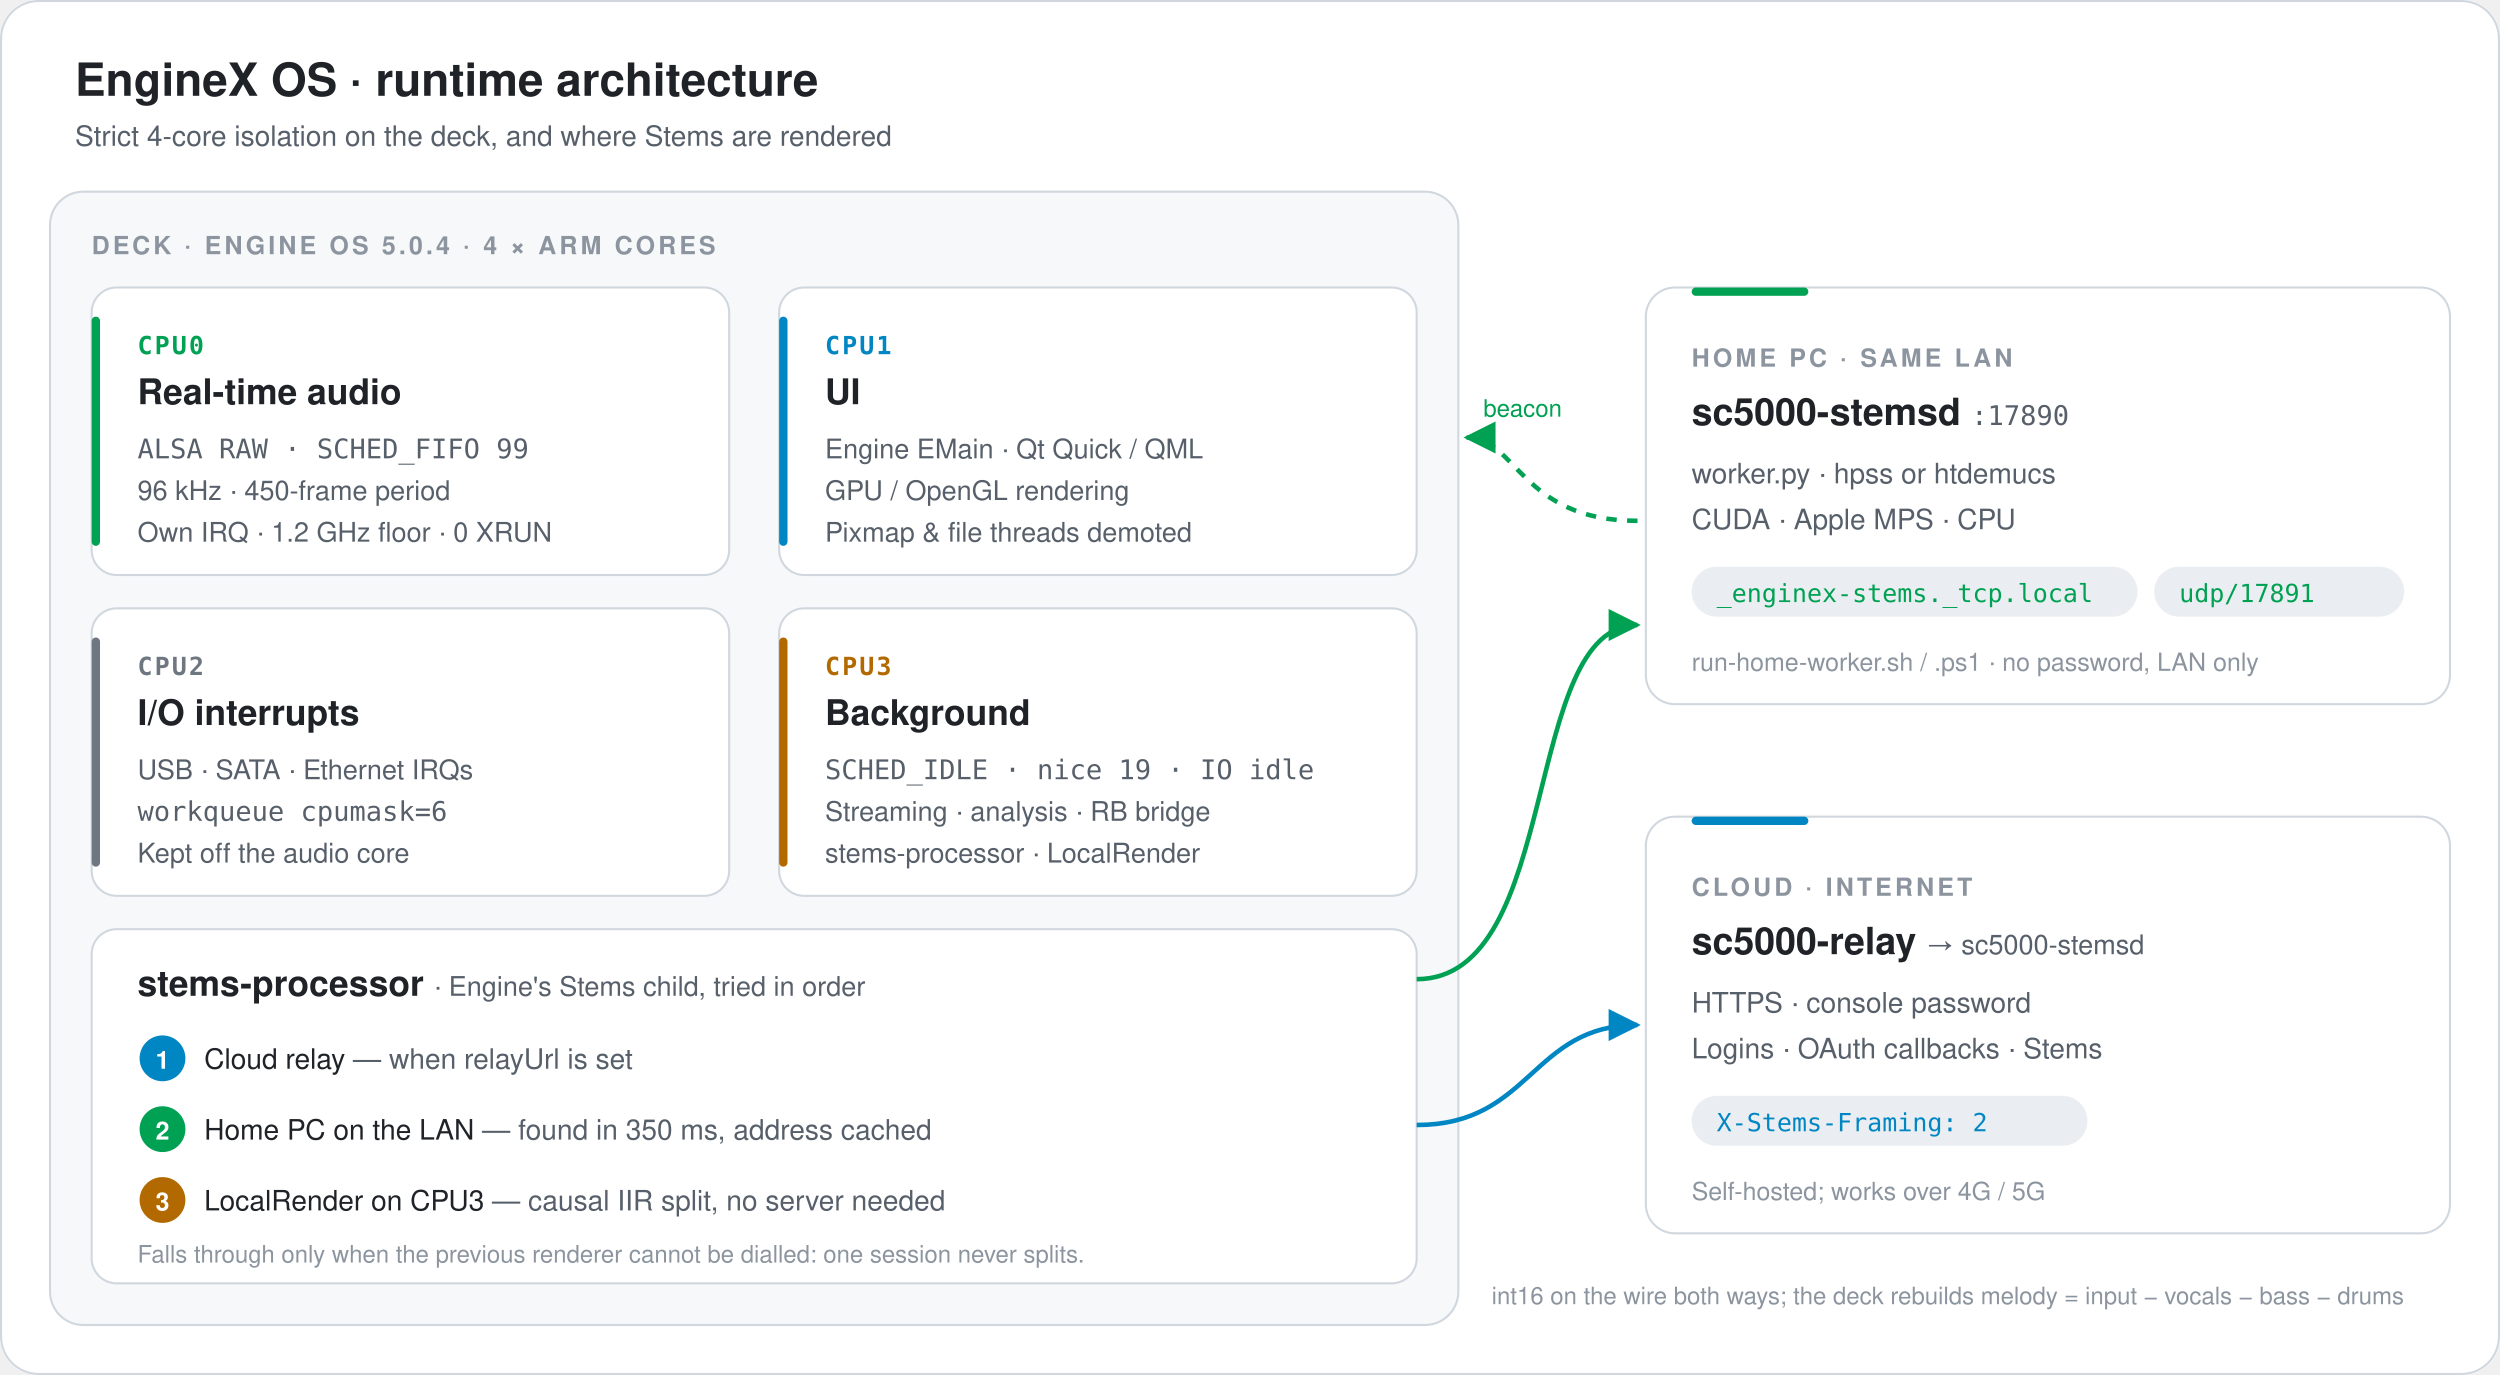
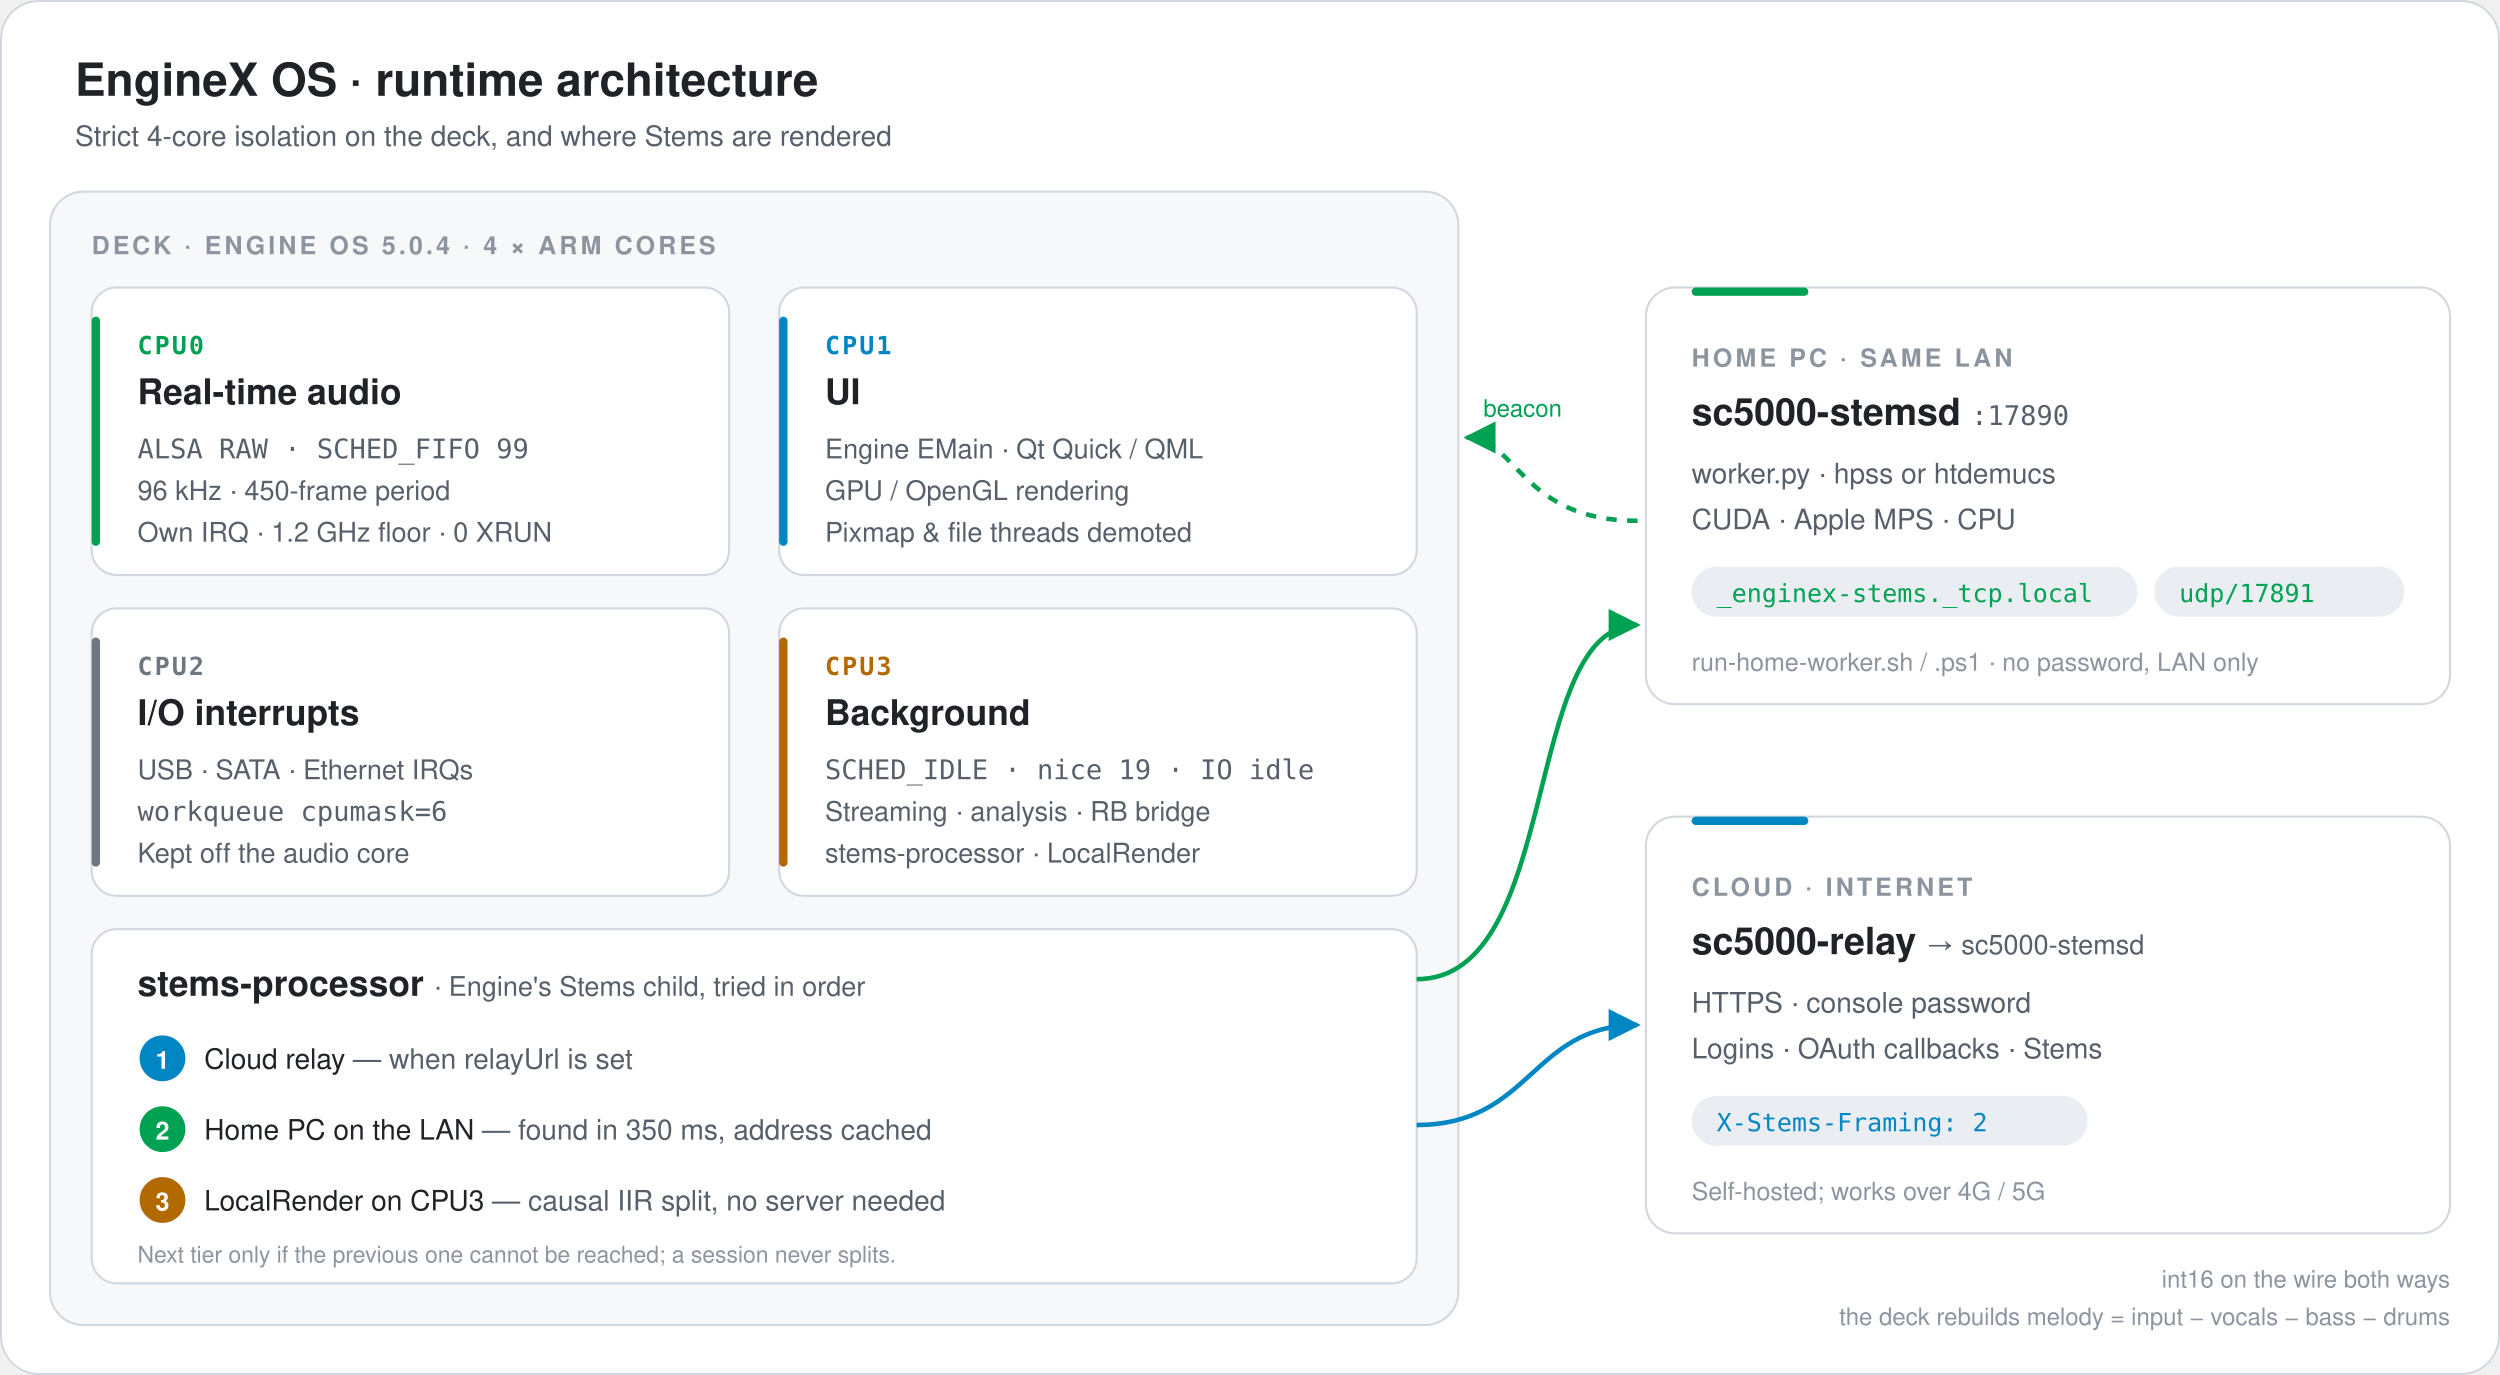
<svg xmlns="http://www.w3.org/2000/svg" viewBox="0 0 1200 660" width="1200" height="660" role="img" aria-labelledby="title desc">
  <style>
    .bg{fill:#ffffff}
    .frame{fill:none;stroke:#d0d7de}
    .deck{fill:#f6f8fa;stroke:#d0d7de}
    .card{fill:#ffffff;stroke:#d0d7de}
    .t{fill:#1f2328}
    .m{fill:#57606a}
    .faint{fill:#8c959f}
    .line{stroke:#8c959f}
    .chip{fill:#eaeef2}
    .g{fill:#00a152} .gs{stroke:#00a152}
    .b{fill:#0086c3} .bs{stroke:#0086c3}
    .a{fill:#b26a00} .as{stroke:#b26a00}
    .n{fill:#6e7781} .ns{stroke:#6e7781}
    @media (prefers-color-scheme: dark){
      .bg{fill:#0d1117}
      .frame{stroke:#30363d}
      .deck{fill:#11161d;stroke:#30363d}
      .card{fill:#161b22;stroke:#30363d}
      .t{fill:#e6edf3}
      .m{fill:#9da7b3}
      .faint{fill:#6e7681}
      .line{stroke:#6e7681}
      .chip{fill:#21262d}
      .g{fill:#00e676} .gs{stroke:#00e676}
      .b{fill:#00b0ff} .bs{stroke:#00b0ff}
      .a{fill:#ffb300} .as{stroke:#ffb300}
      .n{fill:#8b949e} .ns{stroke:#8b949e}
    }
    text{font-family:-apple-system,'Segoe UI',Helvetica,Arial,sans-serif}
    .mono{font-family:ui-monospace,SFMono-Regular,Menlo,Consolas,monospace}
  </style>
  <defs>
    <marker id="arrowG" viewBox="0 0 10 10" refX="9" refY="5" markerWidth="7" markerHeight="7" orient="auto-start-reverse">
      <path d="M0 0L10 5L0 10z" class="g" />
    </marker>
    <marker id="arrowB" viewBox="0 0 10 10" refX="9" refY="5" markerWidth="7" markerHeight="7" orient="auto-start-reverse">
      <path d="M0 0L10 5L0 10z" class="b" />
    </marker>
    <marker id="arrowA" viewBox="0 0 10 10" refX="9" refY="5" markerWidth="7" markerHeight="7" orient="auto-start-reverse">
      <path d="M0 0L10 5L0 10z" class="a" />
    </marker>
  </defs>
  <rect width="1200" height="660" rx="18" class="bg" />
  <rect x="0.5" y="0.5" width="1199" height="659" rx="18" class="frame" />
  <text x="36" y="46" font-size="22" font-weight="700" class="t">EngineX OS · runtime architecture</text>
  <text x="36" y="70" font-size="13.5" class="m">Strict 4-core isolation on the deck, and where Stems are rendered</text>
  <rect x="24" y="92" width="676" height="544" rx="16" class="deck" />
  <text x="44" y="122" font-size="12" font-weight="700" letter-spacing="1.5" class="faint">DECK · ENGINE OS 5.0.4 · 4 × ARM CORES</text>
  <g transform="translate(44 138)">
    <rect width="306" height="138" rx="12" class="card" />
    <rect x="0" y="14" width="4" height="110" rx="2" class="g" />
    <text x="22" y="32" font-size="12" font-weight="700" letter-spacing="1" class="mono g">CPU0</text>
    <text x="22" y="56" font-size="17" font-weight="700" class="t">Real-time audio</text>
    <text x="22" y="82" font-size="13" class="m mono">ALSA RAW · SCHED_FIFO 99</text>
    <text x="22" y="102" font-size="13" class="m">96 kHz · 450-frame period</text>
    <text x="22" y="122" font-size="13" class="m">Own IRQ · 1.2 GHz floor · 0 XRUN</text>
  </g>
  <g transform="translate(374 138)">
    <rect width="306" height="138" rx="12" class="card" />
    <rect x="0" y="14" width="4" height="110" rx="2" class="b" />
    <text x="22" y="32" font-size="12" font-weight="700" letter-spacing="1" class="mono b">CPU1</text>
    <text x="22" y="56" font-size="17" font-weight="700" class="t">UI</text>
    <text x="22" y="82" font-size="13" class="m">Engine EMain · Qt Quick / QML</text>
    <text x="22" y="102" font-size="13" class="m">GPU / OpenGL rendering</text>
    <text x="22" y="122" font-size="13" class="m">Pixmap &amp; file threads demoted</text>
  </g>
  <g transform="translate(44 292)">
    <rect width="306" height="138" rx="12" class="card" />
    <rect x="0" y="14" width="4" height="110" rx="2" class="n" />
    <text x="22" y="32" font-size="12" font-weight="700" letter-spacing="1" class="mono n">CPU2</text>
    <text x="22" y="56" font-size="17" font-weight="700" class="t">I/O interrupts</text>
    <text x="22" y="82" font-size="13" class="m">USB · SATA · Ethernet IRQs</text>
    <text x="22" y="102" font-size="13" class="m mono">workqueue cpumask=6</text>
    <text x="22" y="122" font-size="13" class="m">Kept off the audio core</text>
  </g>
  <g transform="translate(374 292)">
    <rect width="306" height="138" rx="12" class="card" />
    <rect x="0" y="14" width="4" height="110" rx="2" class="a" />
    <text x="22" y="32" font-size="12" font-weight="700" letter-spacing="1" class="mono a">CPU3</text>
    <text x="22" y="56" font-size="17" font-weight="700" class="t">Background</text>
    <text x="22" y="82" font-size="13" class="m mono">SCHED_IDLE · nice 19 · IO idle</text>
    <text x="22" y="102" font-size="13" class="m">Streaming · analysis · RB bridge</text>
    <text x="22" y="122" font-size="13" class="m">stems-processor · LocalRender</text>
  </g>
  <g transform="translate(44 446)">
    <rect width="636" height="170" rx="12" class="card" />
    <text x="22" y="32" font-size="17" font-weight="700" class="t">stems-processor <tspan font-size="13" font-weight="400" class="m">· Engine's Stems child, tried in order</tspan>
    </text>
    <g font-size="13.5">
      <circle cx="34" cy="62" r="11" class="b" />
      <text x="34" y="67" text-anchor="middle" font-size="12" font-weight="700" class="bg">1</text>
      <text x="54" y="67" class="t">Cloud relay <tspan class="m">— when relayUrl is set</tspan>
      </text>
      <circle cx="34" cy="96" r="11" class="g" />
      <text x="34" y="101" text-anchor="middle" font-size="12" font-weight="700" class="bg">2</text>
      <text x="54" y="101" class="t">Home PC on the LAN <tspan class="m">— found in 350 ms, address cached</tspan>
      </text>
      <circle cx="34" cy="130" r="11" class="a" />
      <text x="34" y="135" text-anchor="middle" font-size="12" font-weight="700" class="bg">3</text>
      <text x="54" y="135" class="t">LocalRender on CPU3 <tspan class="m">— causal IIR split, no server needed</tspan>
      </text>
    </g>
-     <text x="22" y="160" font-size="11.5" class="faint">Falls through only when the previous renderer cannot be dialled: one session never splits.</text>
+     <text x="22" y="160" font-size="11" class="faint">Next tier only if the previous one cannot be reached; a session never splits.</text>
  </g>
  <g transform="translate(790 138)">
    <rect width="386" height="200" rx="14" class="card" />
    <rect x="22" y="0" width="56" height="4" rx="2" class="g" />
    <text x="22" y="38" font-size="12" font-weight="700" letter-spacing="1.5" class="faint">HOME PC · SAME LAN</text>
    <text x="22" y="66" font-size="18" font-weight="700" class="t">sc5000-stemsd <tspan font-size="13" font-weight="400" class="m mono">:17890</tspan>
    </text>
    <text x="22" y="94" font-size="13.5" class="m">worker.py · hpss or htdemucs</text>
    <text x="22" y="116" font-size="13.5" class="m">CUDA · Apple MPS · CPU</text>
    <rect x="22" y="134" width="214" height="24" rx="12" class="chip" />
    <text x="34" y="151" font-size="12" class="mono g">_enginex-stems._tcp.local</text>
    <rect x="244" y="134" width="120" height="24" rx="12" class="chip" />
    <text x="256" y="151" font-size="12" class="mono g">udp/17891</text>
    <text x="22" y="184" font-size="12" class="faint">run-home-worker.sh / .ps1 · no password, LAN only</text>
  </g>
  <g transform="translate(790 392)">
    <rect width="386" height="200" rx="14" class="card" />
    <rect x="22" y="0" width="56" height="4" rx="2" class="b" />
    <text x="22" y="38" font-size="12" font-weight="700" letter-spacing="1.5" class="faint">CLOUD · INTERNET</text>
    <text x="22" y="66" font-size="18" font-weight="700" class="t">sc5000-relay <tspan font-size="13" font-weight="400" class="m">→ sc5000-stemsd</tspan>
    </text>
    <text x="22" y="94" font-size="13.5" class="m">HTTPS · console password</text>
    <text x="22" y="116" font-size="13.5" class="m">Logins · OAuth callbacks · Stems</text>
    <rect x="22" y="134" width="190" height="24" rx="12" class="chip" />
    <text x="34" y="151" font-size="12" class="mono b">X-Stems-Framing: 2</text>
    <text x="22" y="184" font-size="12" class="faint">Self-hosted; works over 4G / 5G</text>
  </g>
  <g fill="none" stroke-width="2.2">
    <path d="M680 540 C 735 540, 735 492, 786 492" class="bs" marker-end="url(#arrowB)" />
    <path d="M680 470 C 750 470, 730 300, 786 300" class="gs" marker-end="url(#arrowG)" />
    <path d="M786 250 C 730 250, 728 210, 704 210" class="gs" stroke-dasharray="5 5" marker-end="url(#arrowG)" />
  </g>
  <g font-size="11.5">
    <text x="712" y="200" class="g">beacon</text>
  </g>
-   <text x="716" y="626" font-size="11.5" class="faint">int16 on the wire both ways; the deck rebuilds melody = input − vocals − bass − drums</text>
+   <text x="1176" y="618" font-size="11.5" text-anchor="end" class="faint">int16 on the wire both ways</text>
+   <text x="1176" y="636" font-size="11.5" text-anchor="end" class="faint">the deck rebuilds melody = input − vocals − bass − drums</text>
</svg>
